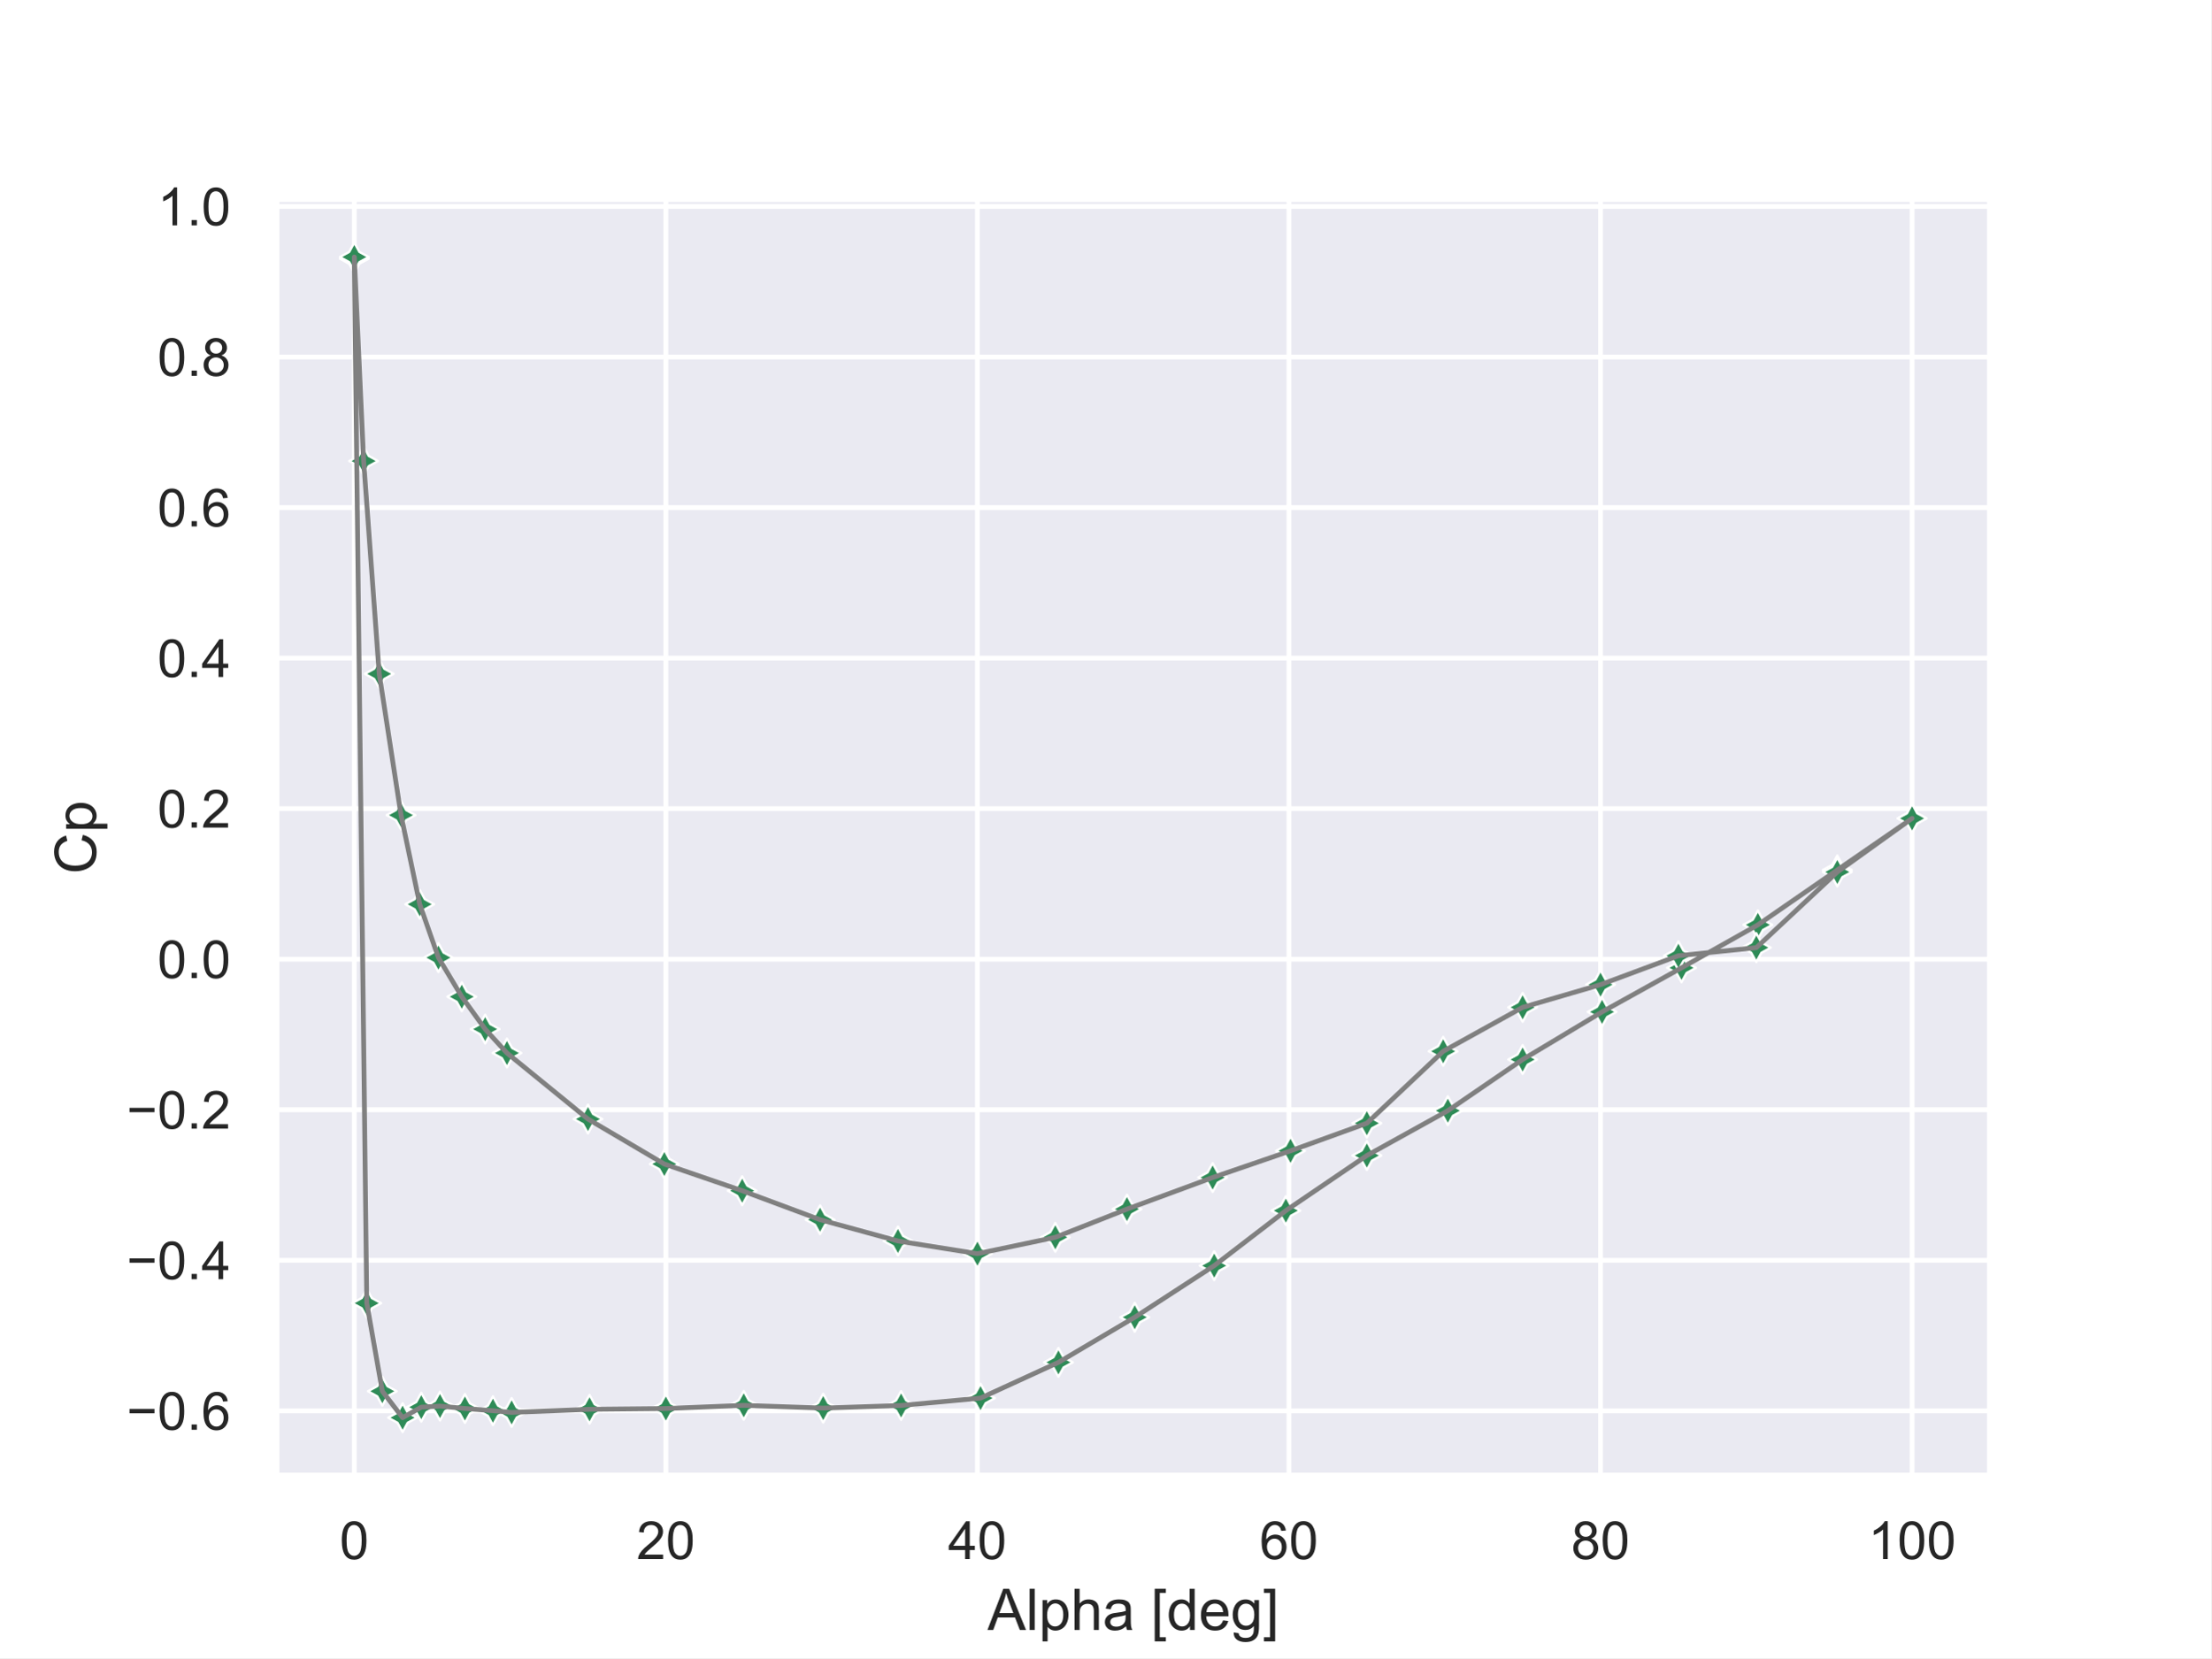
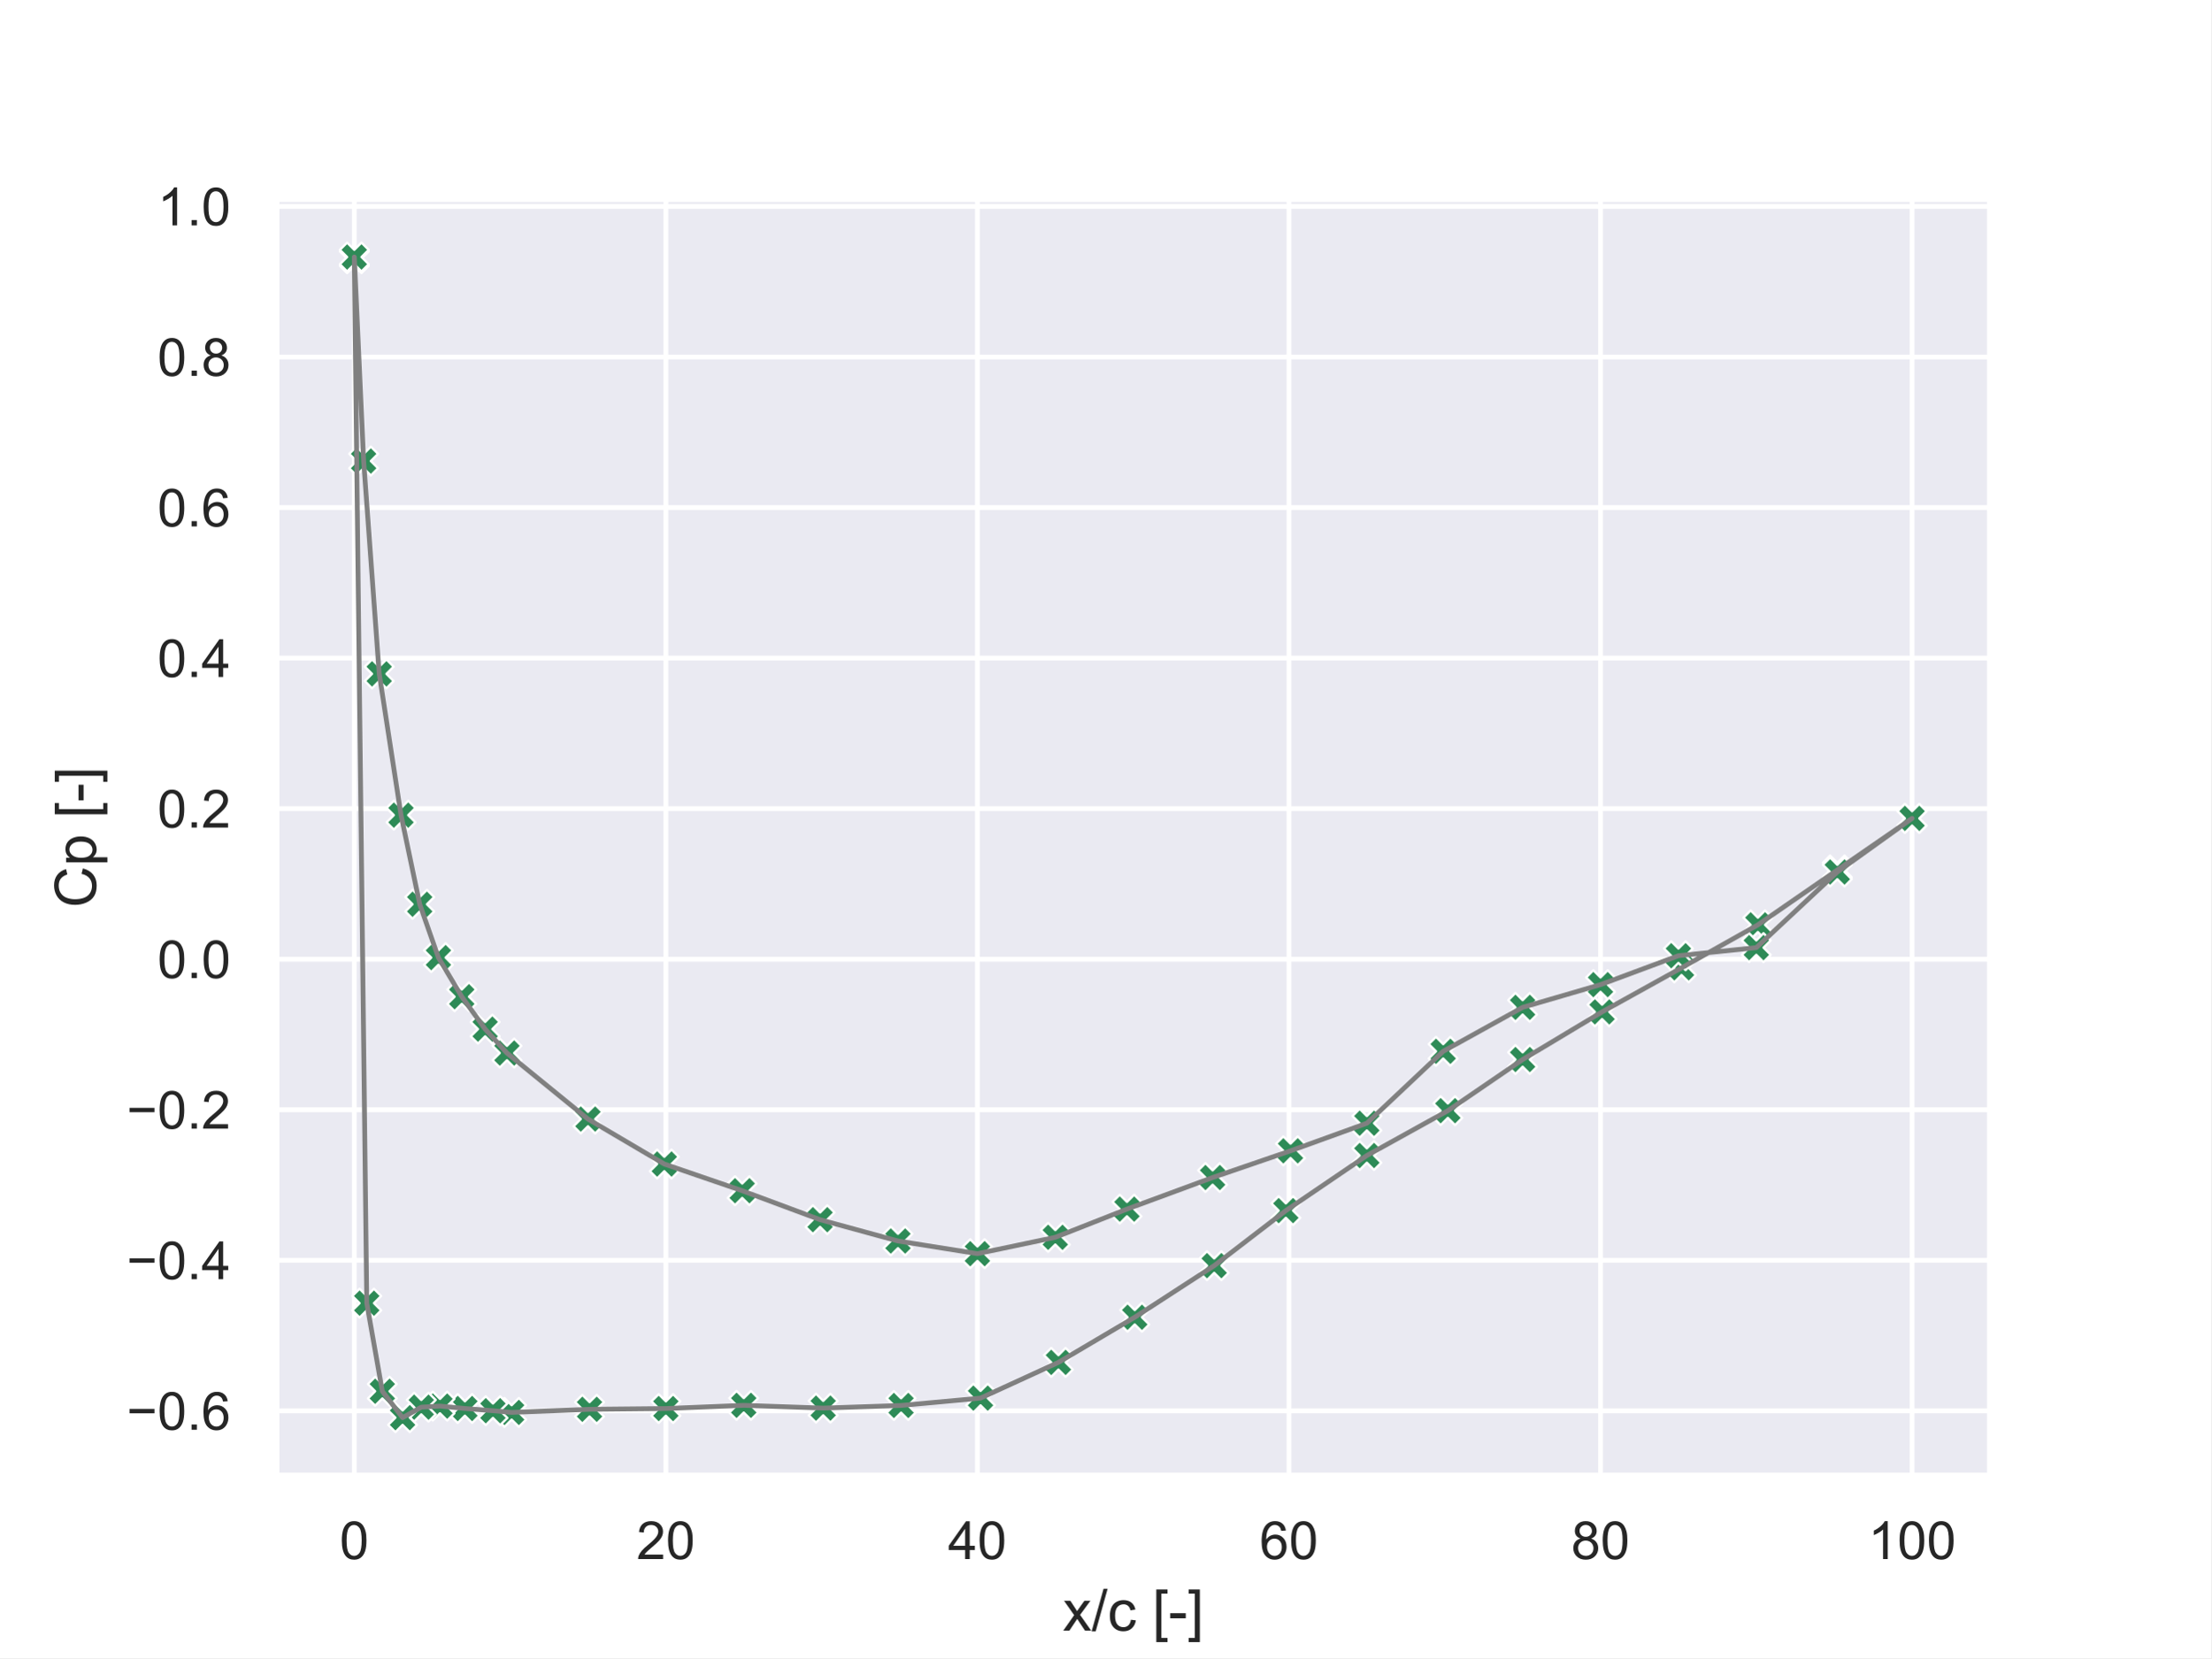
<svg xmlns="http://www.w3.org/2000/svg" xmlns:xlink="http://www.w3.org/1999/xlink" width="460.8pt" height="345.6pt" viewBox="0 0 460.8 345.6" version="1.1">
  <defs>
    <style type="text/css">*{stroke-linejoin: round; stroke-linecap: butt}</style>
  </defs>
  <g id="figure_1">
    <g id="patch_1">
      <path d="M 0 345.6  L 460.8 345.6  L 460.8 0  L 0 0  z " style="fill: #ffffff" />
    </g>
    <g id="axes_1">
      <g id="patch_2">
        <path d="M 57.6 307.584  L 414.72 307.584  L 414.72 41.472  L 57.6 41.472  z " style="fill: #eaeaf2" />
      </g>
      <g id="matplotlib.axis_1">
        <g id="xtick_1">
          <g id="line2d_1">
-             <path d="M 73.833 307.584  L 73.833 41.472  " clip-path="url(#p7c715e00cc)" style="fill: none; stroke: #ffffff; stroke-linecap: round" />
+             <path d="M 73.833 307.584  L 73.833 41.472  " clip-path="url(#p40a149f1f8)" style="fill: none; stroke: #ffffff; stroke-linecap: round" />
          </g>
          <g id="text_1">
            <g style="fill: #262626" transform="translate(70.77421 324.9576) scale(0.11 -0.11)">
              <defs>
                <path id="ArialMT-30" d="M 266 2259  Q 266 3072 433 3567  Q 600 4063 929 4331  Q 1259 4600 1759 4600  Q 2128 4600 2406 4451  Q 2684 4303 2865 4023  Q 3047 3744 3150 3342  Q 3253 2941 3253 2259  Q 3253 1453 3087 958  Q 2922 463 2592 192  Q 2263 -78 1759 -78  Q 1097 -78 719 397  Q 266 969 266 2259  z M 844 2259  Q 844 1131 1108 757  Q 1372 384 1759 384  Q 2147 384 2411 759  Q 2675 1134 2675 2259  Q 2675 3391 2411 3762  Q 2147 4134 1753 4134  Q 1366 4134 1134 3806  Q 844 3388 844 2259  z " transform="scale(0.015625)" />
              </defs>
              <use xlink:href="#ArialMT-30" />
            </g>
          </g>
        </g>
        <g id="xtick_2">
          <g id="line2d_2">
-             <path d="M 138.764 307.584  L 138.764 41.472  " clip-path="url(#p7c715e00cc)" style="fill: none; stroke: #ffffff; stroke-linecap: round" />
+             <path d="M 138.764 307.584  L 138.764 41.472  " clip-path="url(#p40a149f1f8)" style="fill: none; stroke: #ffffff; stroke-linecap: round" />
          </g>
          <g id="text_2">
            <g style="fill: #262626" transform="translate(132.6466 324.9576) scale(0.11 -0.11)">
              <defs>
                <path id="ArialMT-32" d="M 3222 541  L 3222 0  L 194 0  Q 188 203 259 391  Q 375 700 629 1000  Q 884 1300 1366 1694  Q 2113 2306 2375 2664  Q 2638 3022 2638 3341  Q 2638 3675 2398 3904  Q 2159 4134 1775 4134  Q 1369 4134 1125 3890  Q 881 3647 878 3216  L 300 3275  Q 359 3922 746 4261  Q 1134 4600 1788 4600  Q 2447 4600 2831 4234  Q 3216 3869 3216 3328  Q 3216 3053 3103 2787  Q 2991 2522 2730 2228  Q 2469 1934 1863 1422  Q 1356 997 1212 845  Q 1069 694 975 541  L 3222 541  z " transform="scale(0.015625)" />
              </defs>
              <use xlink:href="#ArialMT-32" />
              <use xlink:href="#ArialMT-30" x="55.615" />
            </g>
          </g>
        </g>
        <g id="xtick_3">
          <g id="line2d_3">
-             <path d="M 203.695 307.584  L 203.695 41.472  " clip-path="url(#p7c715e00cc)" style="fill: none; stroke: #ffffff; stroke-linecap: round" />
+             <path d="M 203.695 307.584  L 203.695 41.472  " clip-path="url(#p40a149f1f8)" style="fill: none; stroke: #ffffff; stroke-linecap: round" />
          </g>
          <g id="text_3">
            <g style="fill: #262626" transform="translate(197.5775 324.9576) scale(0.11 -0.11)">
              <defs>
                <path id="ArialMT-34" d="M 2069 0  L 2069 1097  L 81 1097  L 81 1613  L 2172 4581  L 2631 4581  L 2631 1613  L 3250 1613  L 3250 1097  L 2631 1097  L 2631 0  L 2069 0  z M 2069 1613  L 2069 3678  L 634 1613  L 2069 1613  z " transform="scale(0.015625)" />
              </defs>
              <use xlink:href="#ArialMT-34" />
              <use xlink:href="#ArialMT-30" x="55.615" />
            </g>
          </g>
        </g>
        <g id="xtick_4">
          <g id="line2d_4">
-             <path d="M 268.625 307.584  L 268.625 41.472  " clip-path="url(#p7c715e00cc)" style="fill: none; stroke: #ffffff; stroke-linecap: round" />
+             <path d="M 268.625 307.584  L 268.625 41.472  " clip-path="url(#p40a149f1f8)" style="fill: none; stroke: #ffffff; stroke-linecap: round" />
          </g>
          <g id="text_4">
            <g style="fill: #262626" transform="translate(262.5084 324.9576) scale(0.11 -0.11)">
              <defs>
                <path id="ArialMT-36" d="M 3184 3459  L 2625 3416  Q 2550 3747 2413 3897  Q 2184 4138 1850 4138  Q 1581 4138 1378 3988  Q 1113 3794 959 3422  Q 806 3050 800 2363  Q 1003 2672 1297 2822  Q 1591 2972 1913 2972  Q 2475 2972 2870 2558  Q 3266 2144 3266 1488  Q 3266 1056 3080 686  Q 2894 316 2569 119  Q 2244 -78 1831 -78  Q 1128 -78 684 439  Q 241 956 241 2144  Q 241 3472 731 4075  Q 1159 4600 1884 4600  Q 2425 4600 2770 4297  Q 3116 3994 3184 3459  z M 888 1484  Q 888 1194 1011 928  Q 1134 663 1356 523  Q 1578 384 1822 384  Q 2178 384 2434 671  Q 2691 959 2691 1453  Q 2691 1928 2437 2201  Q 2184 2475 1800 2475  Q 1419 2475 1153 2201  Q 888 1928 888 1484  z " transform="scale(0.015625)" />
              </defs>
              <use xlink:href="#ArialMT-36" />
              <use xlink:href="#ArialMT-30" x="55.615" />
            </g>
          </g>
        </g>
        <g id="xtick_5">
          <g id="line2d_5">
-             <path d="M 333.556 307.584  L 333.556 41.472  " clip-path="url(#p7c715e00cc)" style="fill: none; stroke: #ffffff; stroke-linecap: round" />
+             <path d="M 333.556 307.584  L 333.556 41.472  " clip-path="url(#p40a149f1f8)" style="fill: none; stroke: #ffffff; stroke-linecap: round" />
          </g>
          <g id="text_5">
            <g style="fill: #262626" transform="translate(327.4393 324.9576) scale(0.11 -0.11)">
              <defs>
                <path id="ArialMT-38" d="M 1131 2484  Q 781 2613 612 2850  Q 444 3088 444 3419  Q 444 3919 803 4259  Q 1163 4600 1759 4600  Q 2359 4600 2725 4251  Q 3091 3903 3091 3403  Q 3091 3084 2923 2848  Q 2756 2613 2416 2484  Q 2838 2347 3058 2040  Q 3278 1734 3278 1309  Q 3278 722 2862 322  Q 2447 -78 1769 -78  Q 1091 -78 675 323  Q 259 725 259 1325  Q 259 1772 486 2073  Q 713 2375 1131 2484  z M 1019 3438  Q 1019 3113 1228 2906  Q 1438 2700 1772 2700  Q 2097 2700 2305 2904  Q 2513 3109 2513 3406  Q 2513 3716 2298 3927  Q 2084 4138 1766 4138  Q 1444 4138 1231 3931  Q 1019 3725 1019 3438  z M 838 1322  Q 838 1081 952 856  Q 1066 631 1291 507  Q 1516 384 1775 384  Q 2178 384 2440 643  Q 2703 903 2703 1303  Q 2703 1709 2433 1975  Q 2163 2241 1756 2241  Q 1359 2241 1098 1978  Q 838 1716 838 1322  z " transform="scale(0.015625)" />
              </defs>
              <use xlink:href="#ArialMT-38" />
              <use xlink:href="#ArialMT-30" x="55.615" />
            </g>
          </g>
        </g>
        <g id="xtick_6">
          <g id="line2d_6">
-             <path d="M 398.487 307.584  L 398.487 41.472  " clip-path="url(#p7c715e00cc)" style="fill: none; stroke: #ffffff; stroke-linecap: round" />
+             <path d="M 398.487 307.584  L 398.487 41.472  " clip-path="url(#p40a149f1f8)" style="fill: none; stroke: #ffffff; stroke-linecap: round" />
          </g>
          <g id="text_6">
            <g style="fill: #262626" transform="translate(389.3117 324.9576) scale(0.11 -0.11)">
              <defs>
                <path id="ArialMT-31" d="M 2384 0  L 1822 0  L 1822 3584  Q 1619 3391 1289 3197  Q 959 3003 697 2906  L 697 3450  Q 1169 3672 1522 3987  Q 1875 4303 2022 4600  L 2384 4600  L 2384 0  z " transform="scale(0.015625)" />
              </defs>
              <use xlink:href="#ArialMT-31" />
              <use xlink:href="#ArialMT-30" x="55.615" />
              <use xlink:href="#ArialMT-30" x="111.23" />
            </g>
          </g>
        </g>
        <g id="text_7">
-           <g style="fill: #262626" transform="translate(205.8047 339.7332) scale(0.12 -0.12)">
+           <g style="fill: #262626" transform="translate(221.4947 339.8795) scale(0.12 -0.12)">
            <defs>
-               <path id="ArialMT-41" d="M -9 0  L 1750 4581  L 2403 4581  L 4278 0  L 3588 0  L 3053 1388  L 1138 1388  L 634 0  L -9 0  z M 1313 1881  L 2866 1881  L 2388 3150  Q 2169 3728 2063 4100  Q 1975 3659 1816 3225  L 1313 1881  z " transform="scale(0.015625)" />
-               <path id="ArialMT-6c" d="M 409 0  L 409 4581  L 972 4581  L 972 0  L 409 0  z " transform="scale(0.015625)" />
-               <path id="ArialMT-70" d="M 422 -1272  L 422 3319  L 934 3319  L 934 2888  Q 1116 3141 1344 3267  Q 1572 3394 1897 3394  Q 2322 3394 2647 3175  Q 2972 2956 3137 2557  Q 3303 2159 3303 1684  Q 3303 1175 3120 767  Q 2938 359 2589 142  Q 2241 -75 1856 -75  Q 1575 -75 1351 44  Q 1128 163 984 344  L 984 -1272  L 422 -1272  z M 931 1641  Q 931 1000 1190 694  Q 1450 388 1819 388  Q 2194 388 2461 705  Q 2728 1022 2728 1688  Q 2728 2322 2467 2637  Q 2206 2953 1844 2953  Q 1484 2953 1207 2617  Q 931 2281 931 1641  z " transform="scale(0.015625)" />
-               <path id="ArialMT-68" d="M 422 0  L 422 4581  L 984 4581  L 984 2938  Q 1378 3394 1978 3394  Q 2347 3394 2619 3248  Q 2891 3103 3008 2847  Q 3125 2591 3125 2103  L 3125 0  L 2563 0  L 2563 2103  Q 2563 2525 2380 2717  Q 2197 2909 1863 2909  Q 1613 2909 1392 2779  Q 1172 2650 1078 2428  Q 984 2206 984 1816  L 984 0  L 422 0  z " transform="scale(0.015625)" />
-               <path id="ArialMT-61" d="M 2588 409  Q 2275 144 1986 34  Q 1697 -75 1366 -75  Q 819 -75 525 192  Q 231 459 231 875  Q 231 1119 342 1320  Q 453 1522 633 1644  Q 813 1766 1038 1828  Q 1203 1872 1538 1913  Q 2219 1994 2541 2106  Q 2544 2222 2544 2253  Q 2544 2597 2384 2738  Q 2169 2928 1744 2928  Q 1347 2928 1158 2789  Q 969 2650 878 2297  L 328 2372  Q 403 2725 575 2942  Q 747 3159 1072 3276  Q 1397 3394 1825 3394  Q 2250 3394 2515 3294  Q 2781 3194 2906 3042  Q 3031 2891 3081 2659  Q 3109 2516 3109 2141  L 3109 1391  Q 3109 606 3145 398  Q 3181 191 3288 0  L 2700 0  Q 2613 175 2588 409  z M 2541 1666  Q 2234 1541 1622 1453  Q 1275 1403 1131 1340  Q 988 1278 909 1158  Q 831 1038 831 891  Q 831 666 1001 516  Q 1172 366 1500 366  Q 1825 366 2078 508  Q 2331 650 2450 897  Q 2541 1088 2541 1459  L 2541 1666  z " transform="scale(0.015625)" />
+               <path id="ArialMT-78" d="M 47 0  L 1259 1725  L 138 3319  L 841 3319  L 1350 2541  Q 1494 2319 1581 2169  Q 1719 2375 1834 2534  L 2394 3319  L 3066 3319  L 1919 1756  L 3153 0  L 2463 0  L 1781 1031  L 1600 1309  L 728 0  L 47 0  z " transform="scale(0.015625)" />
+               <path id="ArialMT-2f" d="M 0 -78  L 1328 4659  L 1778 4659  L 453 -78  L 0 -78  z " transform="scale(0.015625)" />
+               <path id="ArialMT-63" d="M 2588 1216  L 3141 1144  Q 3050 572 2676 248  Q 2303 -75 1759 -75  Q 1078 -75 664 370  Q 250 816 250 1647  Q 250 2184 428 2587  Q 606 2991 970 3192  Q 1334 3394 1763 3394  Q 2303 3394 2647 3120  Q 2991 2847 3088 2344  L 2541 2259  Q 2463 2594 2264 2762  Q 2066 2931 1784 2931  Q 1359 2931 1093 2626  Q 828 2322 828 1663  Q 828 994 1084 691  Q 1341 388 1753 388  Q 2084 388 2306 591  Q 2528 794 2588 1216  z " transform="scale(0.015625)" />
              <path id="ArialMT-20" transform="scale(0.015625)" />
              <path id="ArialMT-5b" d="M 434 -1272  L 434 4581  L 1675 4581  L 1675 4116  L 997 4116  L 997 -806  L 1675 -806  L 1675 -1272  L 434 -1272  z " transform="scale(0.015625)" />
-               <path id="ArialMT-64" d="M 2575 0  L 2575 419  Q 2259 -75 1647 -75  Q 1250 -75 917 144  Q 584 363 401 755  Q 219 1147 219 1656  Q 219 2153 384 2558  Q 550 2963 881 3178  Q 1213 3394 1622 3394  Q 1922 3394 2156 3267  Q 2391 3141 2538 2938  L 2538 4581  L 3097 4581  L 3097 0  L 2575 0  z M 797 1656  Q 797 1019 1065 703  Q 1334 388 1700 388  Q 2069 388 2326 689  Q 2584 991 2584 1609  Q 2584 2291 2321 2609  Q 2059 2928 1675 2928  Q 1300 2928 1048 2622  Q 797 2316 797 1656  z " transform="scale(0.015625)" />
-               <path id="ArialMT-65" d="M 2694 1069  L 3275 997  Q 3138 488 2766 206  Q 2394 -75 1816 -75  Q 1088 -75 661 373  Q 234 822 234 1631  Q 234 2469 665 2931  Q 1097 3394 1784 3394  Q 2450 3394 2872 2941  Q 3294 2488 3294 1666  Q 3294 1616 3291 1516  L 816 1516  Q 847 969 1125 678  Q 1403 388 1819 388  Q 2128 388 2347 550  Q 2566 713 2694 1069  z M 847 1978  L 2700 1978  Q 2663 2397 2488 2606  Q 2219 2931 1791 2931  Q 1403 2931 1139 2672  Q 875 2413 847 1978  z " transform="scale(0.015625)" />
-               <path id="ArialMT-67" d="M 319 -275  L 866 -356  Q 900 -609 1056 -725  Q 1266 -881 1628 -881  Q 2019 -881 2231 -725  Q 2444 -569 2519 -288  Q 2563 -116 2559 434  Q 2191 0 1641 0  Q 956 0 581 494  Q 206 988 206 1678  Q 206 2153 378 2554  Q 550 2956 876 3175  Q 1203 3394 1644 3394  Q 2231 3394 2613 2919  L 2613 3319  L 3131 3319  L 3131 450  Q 3131 -325 2973 -648  Q 2816 -972 2473 -1159  Q 2131 -1347 1631 -1347  Q 1038 -1347 672 -1080  Q 306 -813 319 -275  z M 784 1719  Q 784 1066 1043 766  Q 1303 466 1694 466  Q 2081 466 2343 764  Q 2606 1063 2606 1700  Q 2606 2309 2336 2618  Q 2066 2928 1684 2928  Q 1309 2928 1046 2623  Q 784 2319 784 1719  z " transform="scale(0.015625)" />
+               <path id="ArialMT-2d" d="M 203 1375  L 203 1941  L 1931 1941  L 1931 1375  L 203 1375  z " transform="scale(0.015625)" />
              <path id="ArialMT-5d" d="M 1363 -1272  L 122 -1272  L 122 -806  L 800 -806  L 800 4116  L 122 4116  L 122 4581  L 1363 4581  L 1363 -1272  z " transform="scale(0.015625)" />
            </defs>
-             <use xlink:href="#ArialMT-41" />
-             <use xlink:href="#ArialMT-6c" x="66.699" />
-             <use xlink:href="#ArialMT-70" x="88.916" />
-             <use xlink:href="#ArialMT-68" x="144.531" />
-             <use xlink:href="#ArialMT-61" x="200.146" />
-             <use xlink:href="#ArialMT-20" x="255.762" />
-             <use xlink:href="#ArialMT-5b" x="283.545" />
-             <use xlink:href="#ArialMT-64" x="311.328" />
-             <use xlink:href="#ArialMT-65" x="366.943" />
-             <use xlink:href="#ArialMT-67" x="422.559" />
-             <use xlink:href="#ArialMT-5d" x="478.174" />
+             <use xlink:href="#ArialMT-78" />
+             <use xlink:href="#ArialMT-2f" x="50" />
+             <use xlink:href="#ArialMT-63" x="77.783" />
+             <use xlink:href="#ArialMT-20" x="127.783" />
+             <use xlink:href="#ArialMT-5b" x="155.566" />
+             <use xlink:href="#ArialMT-2d" x="183.35" />
+             <use xlink:href="#ArialMT-5d" x="216.65" />
          </g>
        </g>
      </g>
      <g id="matplotlib.axis_2">
        <g id="ytick_1">
          <g id="line2d_7">
-             <path d="M 57.6 294.07  L 414.72 294.07  " clip-path="url(#p7c715e00cc)" style="fill: none; stroke: #ffffff; stroke-linecap: round" />
+             <path d="M 57.6 294.07  L 414.72 294.07  " clip-path="url(#p40a149f1f8)" style="fill: none; stroke: #ffffff; stroke-linecap: round" />
          </g>
          <g id="text_8">
            <g style="fill: #262626" transform="translate(26.38531 298.0064) scale(0.11 -0.11)">
              <defs>
                <path id="ArialMT-2212" d="M 3381 1997  L 356 1997  L 356 2522  L 3381 2522  L 3381 1997  z " transform="scale(0.015625)" />
                <path id="ArialMT-2e" d="M 581 0  L 581 641  L 1222 641  L 1222 0  L 581 0  z " transform="scale(0.015625)" />
              </defs>
              <use xlink:href="#ArialMT-2212" />
              <use xlink:href="#ArialMT-30" x="58.398" />
              <use xlink:href="#ArialMT-2e" x="114.014" />
              <use xlink:href="#ArialMT-36" x="141.797" />
            </g>
          </g>
        </g>
        <g id="ytick_2">
          <g id="line2d_8">
-             <path d="M 57.6 262.689  L 414.72 262.689  " clip-path="url(#p7c715e00cc)" style="fill: none; stroke: #ffffff; stroke-linecap: round" />
+             <path d="M 57.6 262.689  L 414.72 262.689  " clip-path="url(#p40a149f1f8)" style="fill: none; stroke: #ffffff; stroke-linecap: round" />
          </g>
          <g id="text_9">
            <g style="fill: #262626" transform="translate(26.38531 266.6259) scale(0.11 -0.11)">
              <use xlink:href="#ArialMT-2212" />
              <use xlink:href="#ArialMT-30" x="58.398" />
              <use xlink:href="#ArialMT-2e" x="114.014" />
              <use xlink:href="#ArialMT-34" x="141.797" />
            </g>
          </g>
        </g>
        <g id="ytick_3">
          <g id="line2d_9">
-             <path d="M 57.6 231.309  L 414.72 231.309  " clip-path="url(#p7c715e00cc)" style="fill: none; stroke: #ffffff; stroke-linecap: round" />
+             <path d="M 57.6 231.309  L 414.72 231.309  " clip-path="url(#p40a149f1f8)" style="fill: none; stroke: #ffffff; stroke-linecap: round" />
          </g>
          <g id="text_10">
            <g style="fill: #262626" transform="translate(26.38531 235.2454) scale(0.11 -0.11)">
              <use xlink:href="#ArialMT-2212" />
              <use xlink:href="#ArialMT-30" x="58.398" />
              <use xlink:href="#ArialMT-2e" x="114.014" />
              <use xlink:href="#ArialMT-32" x="141.797" />
            </g>
          </g>
        </g>
        <g id="ytick_4">
          <g id="line2d_10">
-             <path d="M 57.6 199.928  L 414.72 199.928  " clip-path="url(#p7c715e00cc)" style="fill: none; stroke: #ffffff; stroke-linecap: round" />
+             <path d="M 57.6 199.928  L 414.72 199.928  " clip-path="url(#p40a149f1f8)" style="fill: none; stroke: #ffffff; stroke-linecap: round" />
          </g>
          <g id="text_11">
            <g style="fill: #262626" transform="translate(32.81 203.8649) scale(0.11 -0.11)">
              <use xlink:href="#ArialMT-30" />
              <use xlink:href="#ArialMT-2e" x="55.615" />
              <use xlink:href="#ArialMT-30" x="83.398" />
            </g>
          </g>
        </g>
        <g id="ytick_5">
          <g id="line2d_11">
-             <path d="M 57.6 168.548  L 414.72 168.548  " clip-path="url(#p7c715e00cc)" style="fill: none; stroke: #ffffff; stroke-linecap: round" />
+             <path d="M 57.6 168.548  L 414.72 168.548  " clip-path="url(#p40a149f1f8)" style="fill: none; stroke: #ffffff; stroke-linecap: round" />
          </g>
          <g id="text_12">
            <g style="fill: #262626" transform="translate(32.81 172.4845) scale(0.11 -0.11)">
              <use xlink:href="#ArialMT-30" />
              <use xlink:href="#ArialMT-2e" x="55.615" />
              <use xlink:href="#ArialMT-32" x="83.398" />
            </g>
          </g>
        </g>
        <g id="ytick_6">
          <g id="line2d_12">
-             <path d="M 57.6 137.167  L 414.72 137.167  " clip-path="url(#p7c715e00cc)" style="fill: none; stroke: #ffffff; stroke-linecap: round" />
+             <path d="M 57.6 137.167  L 414.72 137.167  " clip-path="url(#p40a149f1f8)" style="fill: none; stroke: #ffffff; stroke-linecap: round" />
          </g>
          <g id="text_13">
            <g style="fill: #262626" transform="translate(32.81 141.104) scale(0.11 -0.11)">
              <use xlink:href="#ArialMT-30" />
              <use xlink:href="#ArialMT-2e" x="55.615" />
              <use xlink:href="#ArialMT-34" x="83.398" />
            </g>
          </g>
        </g>
        <g id="ytick_7">
          <g id="line2d_13">
-             <path d="M 57.6 105.787  L 414.72 105.787  " clip-path="url(#p7c715e00cc)" style="fill: none; stroke: #ffffff; stroke-linecap: round" />
+             <path d="M 57.6 105.787  L 414.72 105.787  " clip-path="url(#p40a149f1f8)" style="fill: none; stroke: #ffffff; stroke-linecap: round" />
          </g>
          <g id="text_14">
            <g style="fill: #262626" transform="translate(32.81 109.7235) scale(0.11 -0.11)">
              <use xlink:href="#ArialMT-30" />
              <use xlink:href="#ArialMT-2e" x="55.615" />
              <use xlink:href="#ArialMT-36" x="83.398" />
            </g>
          </g>
        </g>
        <g id="ytick_8">
          <g id="line2d_14">
-             <path d="M 57.6 74.406  L 414.72 74.406  " clip-path="url(#p7c715e00cc)" style="fill: none; stroke: #ffffff; stroke-linecap: round" />
+             <path d="M 57.6 74.406  L 414.72 74.406  " clip-path="url(#p40a149f1f8)" style="fill: none; stroke: #ffffff; stroke-linecap: round" />
          </g>
          <g id="text_15">
            <g style="fill: #262626" transform="translate(32.81 78.34301) scale(0.11 -0.11)">
              <use xlink:href="#ArialMT-30" />
              <use xlink:href="#ArialMT-2e" x="55.615" />
              <use xlink:href="#ArialMT-38" x="83.398" />
            </g>
          </g>
        </g>
        <g id="ytick_9">
          <g id="line2d_15">
-             <path d="M 57.6 43.026  L 414.72 43.026  " clip-path="url(#p7c715e00cc)" style="fill: none; stroke: #ffffff; stroke-linecap: round" />
+             <path d="M 57.6 43.026  L 414.72 43.026  " clip-path="url(#p40a149f1f8)" style="fill: none; stroke: #ffffff; stroke-linecap: round" />
          </g>
          <g id="text_16">
            <g style="fill: #262626" transform="translate(32.81 46.96252) scale(0.11 -0.11)">
              <use xlink:href="#ArialMT-31" />
              <use xlink:href="#ArialMT-2e" x="55.615" />
              <use xlink:href="#ArialMT-30" x="83.398" />
            </g>
          </g>
        </g>
        <g id="text_17">
-           <g style="fill: #262626" transform="translate(20.00031 182.1977) rotate(-90) scale(0.12 -0.12)">
+           <g style="fill: #262626" transform="translate(20.00031 189.1961) rotate(-90) scale(0.12 -0.12)">
            <defs>
              <path id="ArialMT-43" d="M 3763 1606  L 4369 1453  Q 4178 706 3683 314  Q 3188 -78 2472 -78  Q 1731 -78 1267 223  Q 803 525 561 1097  Q 319 1669 319 2325  Q 319 3041 592 3573  Q 866 4106 1370 4382  Q 1875 4659 2481 4659  Q 3169 4659 3637 4309  Q 4106 3959 4291 3325  L 3694 3184  Q 3534 3684 3231 3912  Q 2928 4141 2469 4141  Q 1941 4141 1586 3887  Q 1231 3634 1087 3207  Q 944 2781 944 2328  Q 944 1744 1114 1308  Q 1284 872 1643 656  Q 2003 441 2422 441  Q 2931 441 3284 734  Q 3638 1028 3763 1606  z " transform="scale(0.015625)" />
+               <path id="ArialMT-70" d="M 422 -1272  L 422 3319  L 934 3319  L 934 2888  Q 1116 3141 1344 3267  Q 1572 3394 1897 3394  Q 2322 3394 2647 3175  Q 2972 2956 3137 2557  Q 3303 2159 3303 1684  Q 3303 1175 3120 767  Q 2938 359 2589 142  Q 2241 -75 1856 -75  Q 1575 -75 1351 44  Q 1128 163 984 344  L 984 -1272  L 422 -1272  z M 931 1641  Q 931 1000 1190 694  Q 1450 388 1819 388  Q 2194 388 2461 705  Q 2728 1022 2728 1688  Q 2728 2322 2467 2637  Q 2206 2953 1844 2953  Q 1484 2953 1207 2617  Q 931 2281 931 1641  z " transform="scale(0.015625)" />
            </defs>
            <use xlink:href="#ArialMT-43" />
            <use xlink:href="#ArialMT-70" x="72.217" />
+             <use xlink:href="#ArialMT-20" x="127.832" />
+             <use xlink:href="#ArialMT-5b" x="155.615" />
+             <use xlink:href="#ArialMT-2d" x="183.398" />
+             <use xlink:href="#ArialMT-5d" x="216.699" />
          </g>
        </g>
      </g>
      <g id="PathCollection_1">
        <defs>
-           <path id="m5447dfea5b" d="M 0 -3  L -1.061 -1.061  L -3 -0  L -1.061 1.061  L -0 3  L 1.061 1.061  L 3 0  L 1.061 -1.061  z " style="stroke: #ffffff; stroke-width: 0.48" />
+           <path id="m482ed9a84b" d="M -1.5 3  L 0 1.5  L 1.5 3  L 3 1.5  L 1.5 0  L 3 -1.5  L 1.5 -3  L 0 -1.5  L -1.5 -3  L -3 -1.5  L -1.5 0  L -3 1.5  z " style="stroke: #ffffff; stroke-width: 0.48" />
        </defs>
-         <g clip-path="url(#p7c715e00cc)">
-           <use xlink:href="#m5447dfea5b" x="398.487" y="170.578" style="fill: #2e8b57; stroke: #ffffff; stroke-width: 0.48" />
-           <use xlink:href="#m5447dfea5b" x="382.904" y="181.326" style="fill: #2e8b57; stroke: #ffffff; stroke-width: 0.48" />
-           <use xlink:href="#m5447dfea5b" x="366.346" y="192.769" style="fill: #2e8b57; stroke: #ffffff; stroke-width: 0.48" />
-           <use xlink:href="#m5447dfea5b" x="350.438" y="201.726" style="fill: #2e8b57; stroke: #ffffff; stroke-width: 0.48" />
-           <use xlink:href="#m5447dfea5b" x="333.881" y="210.91" style="fill: #2e8b57; stroke: #ffffff; stroke-width: 0.48" />
-           <use xlink:href="#m5447dfea5b" x="317.324" y="220.842" style="fill: #2e8b57; stroke: #ffffff; stroke-width: 0.48" />
-           <use xlink:href="#m5447dfea5b" x="301.74" y="231.503" style="fill: #2e8b57; stroke: #ffffff; stroke-width: 0.48" />
-           <use xlink:href="#m5447dfea5b" x="284.858" y="240.85" style="fill: #2e8b57; stroke: #ffffff; stroke-width: 0.48" />
-           <use xlink:href="#m5447dfea5b" x="267.976" y="252.332" style="fill: #2e8b57; stroke: #ffffff; stroke-width: 0.48" />
-           <use xlink:href="#m5447dfea5b" x="253.042" y="263.805" style="fill: #2e8b57; stroke: #ffffff; stroke-width: 0.48" />
-           <use xlink:href="#m5447dfea5b" x="236.485" y="274.559" style="fill: #2e8b57; stroke: #ffffff; stroke-width: 0.48" />
-           <use xlink:href="#m5447dfea5b" x="220.577" y="283.965" style="fill: #2e8b57; stroke: #ffffff; stroke-width: 0.48" />
-           <use xlink:href="#m5447dfea5b" x="204.344" y="291.412" style="fill: #2e8b57; stroke: #ffffff; stroke-width: 0.48" />
-           <use xlink:href="#m5447dfea5b" x="187.786" y="292.946" style="fill: #2e8b57; stroke: #ffffff; stroke-width: 0.48" />
-           <use xlink:href="#m5447dfea5b" x="171.554" y="293.495" style="fill: #2e8b57; stroke: #ffffff; stroke-width: 0.48" />
-           <use xlink:href="#m5447dfea5b" x="154.996" y="292.918" style="fill: #2e8b57; stroke: #ffffff; stroke-width: 0.48" />
-           <use xlink:href="#m5447dfea5b" x="138.764" y="293.586" style="fill: #2e8b57; stroke: #ffffff; stroke-width: 0.48" />
-           <use xlink:href="#m5447dfea5b" x="122.856" y="293.745" style="fill: #2e8b57; stroke: #ffffff; stroke-width: 0.48" />
-           <use xlink:href="#m5447dfea5b" x="106.623" y="294.394" style="fill: #2e8b57; stroke: #ffffff; stroke-width: 0.48" />
-           <use xlink:href="#m5447dfea5b" x="102.727" y="294.041" style="fill: #2e8b57; stroke: #ffffff; stroke-width: 0.48" />
-           <use xlink:href="#m5447dfea5b" x="96.883" y="293.577" style="fill: #2e8b57; stroke: #ffffff; stroke-width: 0.48" />
-           <use xlink:href="#m5447dfea5b" x="91.689" y="293.073" style="fill: #2e8b57; stroke: #ffffff; stroke-width: 0.48" />
-           <use xlink:href="#m5447dfea5b" x="87.793" y="293.301" style="fill: #2e8b57; stroke: #ffffff; stroke-width: 0.48" />
-           <use xlink:href="#m5447dfea5b" x="83.897" y="295.488" style="fill: #2e8b57; stroke: #ffffff; stroke-width: 0.48" />
-           <use xlink:href="#m5447dfea5b" x="79.677" y="289.981" style="fill: #2e8b57; stroke: #ffffff; stroke-width: 0.48" />
-           <use xlink:href="#m5447dfea5b" x="76.43" y="271.625" style="fill: #2e8b57; stroke: #ffffff; stroke-width: 0.48" />
-           <use xlink:href="#m5447dfea5b" x="73.833" y="53.912" style="fill: #2e8b57; stroke: #ffffff; stroke-width: 0.48" />
-           <use xlink:href="#m5447dfea5b" x="73.833" y="53.568" style="fill: #2e8b57; stroke: #ffffff; stroke-width: 0.48" />
-           <use xlink:href="#m5447dfea5b" x="75.781" y="96.092" style="fill: #2e8b57; stroke: #ffffff; stroke-width: 0.48" />
-           <use xlink:href="#m5447dfea5b" x="79.027" y="140.451" style="fill: #2e8b57; stroke: #ffffff; stroke-width: 0.48" />
-           <use xlink:href="#m5447dfea5b" x="83.572" y="169.903" style="fill: #2e8b57; stroke: #ffffff; stroke-width: 0.48" />
-           <use xlink:href="#m5447dfea5b" x="87.468" y="188.476" style="fill: #2e8b57; stroke: #ffffff; stroke-width: 0.48" />
-           <use xlink:href="#m5447dfea5b" x="91.364" y="199.597" style="fill: #2e8b57; stroke: #ffffff; stroke-width: 0.48" />
-           <use xlink:href="#m5447dfea5b" x="96.234" y="207.747" style="fill: #2e8b57; stroke: #ffffff; stroke-width: 0.48" />
-           <use xlink:href="#m5447dfea5b" x="101.104" y="214.503" style="fill: #2e8b57; stroke: #ffffff; stroke-width: 0.48" />
-           <use xlink:href="#m5447dfea5b" x="105.649" y="219.488" style="fill: #2e8b57; stroke: #ffffff; stroke-width: 0.48" />
-           <use xlink:href="#m5447dfea5b" x="122.531" y="233.248" style="fill: #2e8b57; stroke: #ffffff; stroke-width: 0.48" />
-           <use xlink:href="#m5447dfea5b" x="138.439" y="242.62" style="fill: #2e8b57; stroke: #ffffff; stroke-width: 0.48" />
-           <use xlink:href="#m5447dfea5b" x="154.672" y="248.187" style="fill: #2e8b57; stroke: #ffffff; stroke-width: 0.48" />
-           <use xlink:href="#m5447dfea5b" x="170.904" y="254.227" style="fill: #2e8b57; stroke: #ffffff; stroke-width: 0.48" />
-           <use xlink:href="#m5447dfea5b" x="187.137" y="258.665" style="fill: #2e8b57; stroke: #ffffff; stroke-width: 0.48" />
-           <use xlink:href="#m5447dfea5b" x="203.695" y="261.307" style="fill: #2e8b57; stroke: #ffffff; stroke-width: 0.48" />
-           <use xlink:href="#m5447dfea5b" x="219.927" y="257.897" style="fill: #2e8b57; stroke: #ffffff; stroke-width: 0.48" />
-           <use xlink:href="#m5447dfea5b" x="234.861" y="252.02" style="fill: #2e8b57; stroke: #ffffff; stroke-width: 0.48" />
-           <use xlink:href="#m5447dfea5b" x="252.717" y="245.436" style="fill: #2e8b57; stroke: #ffffff; stroke-width: 0.48" />
-           <use xlink:href="#m5447dfea5b" x="268.95" y="239.871" style="fill: #2e8b57; stroke: #ffffff; stroke-width: 0.48" />
-           <use xlink:href="#m5447dfea5b" x="284.858" y="234.119" style="fill: #2e8b57; stroke: #ffffff; stroke-width: 0.48" />
-           <use xlink:href="#m5447dfea5b" x="300.766" y="219.125" style="fill: #2e8b57; stroke: #ffffff; stroke-width: 0.48" />
-           <use xlink:href="#m5447dfea5b" x="317.324" y="209.964" style="fill: #2e8b57; stroke: #ffffff; stroke-width: 0.48" />
-           <use xlink:href="#m5447dfea5b" x="333.556" y="205.231" style="fill: #2e8b57; stroke: #ffffff; stroke-width: 0.48" />
-           <use xlink:href="#m5447dfea5b" x="349.789" y="199.205" style="fill: #2e8b57; stroke: #ffffff; stroke-width: 0.48" />
-           <use xlink:href="#m5447dfea5b" x="366.022" y="197.515" style="fill: #2e8b57; stroke: #ffffff; stroke-width: 0.48" />
-           <use xlink:href="#m5447dfea5b" x="382.904" y="181.753" style="fill: #2e8b57; stroke: #ffffff; stroke-width: 0.48" />
-           <use xlink:href="#m5447dfea5b" x="398.487" y="170.578" style="fill: #2e8b57; stroke: #ffffff; stroke-width: 0.48" />
+         <g clip-path="url(#p40a149f1f8)">
+           <use xlink:href="#m482ed9a84b" x="398.487" y="170.578" style="fill: #2e8b57; stroke: #ffffff; stroke-width: 0.48" />
+           <use xlink:href="#m482ed9a84b" x="382.904" y="181.326" style="fill: #2e8b57; stroke: #ffffff; stroke-width: 0.48" />
+           <use xlink:href="#m482ed9a84b" x="366.346" y="192.769" style="fill: #2e8b57; stroke: #ffffff; stroke-width: 0.48" />
+           <use xlink:href="#m482ed9a84b" x="350.438" y="201.726" style="fill: #2e8b57; stroke: #ffffff; stroke-width: 0.48" />
+           <use xlink:href="#m482ed9a84b" x="333.881" y="210.91" style="fill: #2e8b57; stroke: #ffffff; stroke-width: 0.48" />
+           <use xlink:href="#m482ed9a84b" x="317.324" y="220.842" style="fill: #2e8b57; stroke: #ffffff; stroke-width: 0.48" />
+           <use xlink:href="#m482ed9a84b" x="301.74" y="231.503" style="fill: #2e8b57; stroke: #ffffff; stroke-width: 0.48" />
+           <use xlink:href="#m482ed9a84b" x="284.858" y="240.85" style="fill: #2e8b57; stroke: #ffffff; stroke-width: 0.48" />
+           <use xlink:href="#m482ed9a84b" x="267.976" y="252.332" style="fill: #2e8b57; stroke: #ffffff; stroke-width: 0.48" />
+           <use xlink:href="#m482ed9a84b" x="253.042" y="263.805" style="fill: #2e8b57; stroke: #ffffff; stroke-width: 0.48" />
+           <use xlink:href="#m482ed9a84b" x="236.485" y="274.559" style="fill: #2e8b57; stroke: #ffffff; stroke-width: 0.48" />
+           <use xlink:href="#m482ed9a84b" x="220.577" y="283.965" style="fill: #2e8b57; stroke: #ffffff; stroke-width: 0.48" />
+           <use xlink:href="#m482ed9a84b" x="204.344" y="291.412" style="fill: #2e8b57; stroke: #ffffff; stroke-width: 0.48" />
+           <use xlink:href="#m482ed9a84b" x="187.786" y="292.946" style="fill: #2e8b57; stroke: #ffffff; stroke-width: 0.48" />
+           <use xlink:href="#m482ed9a84b" x="171.554" y="293.495" style="fill: #2e8b57; stroke: #ffffff; stroke-width: 0.48" />
+           <use xlink:href="#m482ed9a84b" x="154.996" y="292.918" style="fill: #2e8b57; stroke: #ffffff; stroke-width: 0.48" />
+           <use xlink:href="#m482ed9a84b" x="138.764" y="293.586" style="fill: #2e8b57; stroke: #ffffff; stroke-width: 0.48" />
+           <use xlink:href="#m482ed9a84b" x="122.856" y="293.745" style="fill: #2e8b57; stroke: #ffffff; stroke-width: 0.48" />
+           <use xlink:href="#m482ed9a84b" x="106.623" y="294.394" style="fill: #2e8b57; stroke: #ffffff; stroke-width: 0.48" />
+           <use xlink:href="#m482ed9a84b" x="102.727" y="294.041" style="fill: #2e8b57; stroke: #ffffff; stroke-width: 0.48" />
+           <use xlink:href="#m482ed9a84b" x="96.883" y="293.577" style="fill: #2e8b57; stroke: #ffffff; stroke-width: 0.48" />
+           <use xlink:href="#m482ed9a84b" x="91.689" y="293.073" style="fill: #2e8b57; stroke: #ffffff; stroke-width: 0.48" />
+           <use xlink:href="#m482ed9a84b" x="87.793" y="293.301" style="fill: #2e8b57; stroke: #ffffff; stroke-width: 0.48" />
+           <use xlink:href="#m482ed9a84b" x="83.897" y="295.488" style="fill: #2e8b57; stroke: #ffffff; stroke-width: 0.48" />
+           <use xlink:href="#m482ed9a84b" x="79.677" y="289.981" style="fill: #2e8b57; stroke: #ffffff; stroke-width: 0.48" />
+           <use xlink:href="#m482ed9a84b" x="76.43" y="271.625" style="fill: #2e8b57; stroke: #ffffff; stroke-width: 0.48" />
+           <use xlink:href="#m482ed9a84b" x="73.833" y="53.912" style="fill: #2e8b57; stroke: #ffffff; stroke-width: 0.48" />
+           <use xlink:href="#m482ed9a84b" x="73.833" y="53.568" style="fill: #2e8b57; stroke: #ffffff; stroke-width: 0.48" />
+           <use xlink:href="#m482ed9a84b" x="75.781" y="96.092" style="fill: #2e8b57; stroke: #ffffff; stroke-width: 0.48" />
+           <use xlink:href="#m482ed9a84b" x="79.027" y="140.451" style="fill: #2e8b57; stroke: #ffffff; stroke-width: 0.48" />
+           <use xlink:href="#m482ed9a84b" x="83.572" y="169.903" style="fill: #2e8b57; stroke: #ffffff; stroke-width: 0.48" />
+           <use xlink:href="#m482ed9a84b" x="87.468" y="188.476" style="fill: #2e8b57; stroke: #ffffff; stroke-width: 0.48" />
+           <use xlink:href="#m482ed9a84b" x="91.364" y="199.597" style="fill: #2e8b57; stroke: #ffffff; stroke-width: 0.48" />
+           <use xlink:href="#m482ed9a84b" x="96.234" y="207.747" style="fill: #2e8b57; stroke: #ffffff; stroke-width: 0.48" />
+           <use xlink:href="#m482ed9a84b" x="101.104" y="214.503" style="fill: #2e8b57; stroke: #ffffff; stroke-width: 0.48" />
+           <use xlink:href="#m482ed9a84b" x="105.649" y="219.488" style="fill: #2e8b57; stroke: #ffffff; stroke-width: 0.48" />
+           <use xlink:href="#m482ed9a84b" x="122.531" y="233.248" style="fill: #2e8b57; stroke: #ffffff; stroke-width: 0.48" />
+           <use xlink:href="#m482ed9a84b" x="138.439" y="242.62" style="fill: #2e8b57; stroke: #ffffff; stroke-width: 0.48" />
+           <use xlink:href="#m482ed9a84b" x="154.672" y="248.187" style="fill: #2e8b57; stroke: #ffffff; stroke-width: 0.48" />
+           <use xlink:href="#m482ed9a84b" x="170.904" y="254.227" style="fill: #2e8b57; stroke: #ffffff; stroke-width: 0.48" />
+           <use xlink:href="#m482ed9a84b" x="187.137" y="258.665" style="fill: #2e8b57; stroke: #ffffff; stroke-width: 0.48" />
+           <use xlink:href="#m482ed9a84b" x="203.695" y="261.307" style="fill: #2e8b57; stroke: #ffffff; stroke-width: 0.48" />
+           <use xlink:href="#m482ed9a84b" x="219.927" y="257.897" style="fill: #2e8b57; stroke: #ffffff; stroke-width: 0.48" />
+           <use xlink:href="#m482ed9a84b" x="234.861" y="252.02" style="fill: #2e8b57; stroke: #ffffff; stroke-width: 0.48" />
+           <use xlink:href="#m482ed9a84b" x="252.717" y="245.436" style="fill: #2e8b57; stroke: #ffffff; stroke-width: 0.48" />
+           <use xlink:href="#m482ed9a84b" x="268.95" y="239.871" style="fill: #2e8b57; stroke: #ffffff; stroke-width: 0.48" />
+           <use xlink:href="#m482ed9a84b" x="284.858" y="234.119" style="fill: #2e8b57; stroke: #ffffff; stroke-width: 0.48" />
+           <use xlink:href="#m482ed9a84b" x="300.766" y="219.125" style="fill: #2e8b57; stroke: #ffffff; stroke-width: 0.48" />
+           <use xlink:href="#m482ed9a84b" x="317.324" y="209.964" style="fill: #2e8b57; stroke: #ffffff; stroke-width: 0.48" />
+           <use xlink:href="#m482ed9a84b" x="333.556" y="205.231" style="fill: #2e8b57; stroke: #ffffff; stroke-width: 0.48" />
+           <use xlink:href="#m482ed9a84b" x="349.789" y="199.205" style="fill: #2e8b57; stroke: #ffffff; stroke-width: 0.48" />
+           <use xlink:href="#m482ed9a84b" x="366.022" y="197.515" style="fill: #2e8b57; stroke: #ffffff; stroke-width: 0.48" />
+           <use xlink:href="#m482ed9a84b" x="382.904" y="181.753" style="fill: #2e8b57; stroke: #ffffff; stroke-width: 0.48" />
+           <use xlink:href="#m482ed9a84b" x="398.487" y="170.578" style="fill: #2e8b57; stroke: #ffffff; stroke-width: 0.48" />
        </g>
      </g>
      <g id="line2d_16">
-         <path d="M 398.487 170.578  L 382.904 181.326  L 366.346 192.769  L 350.438 201.726  L 333.881 210.91  L 317.324 220.842  L 301.74 231.503  L 284.858 240.85  L 267.976 252.332  L 253.042 263.805  L 236.485 274.559  L 220.577 283.965  L 204.344 291.412  L 187.786 292.946  L 171.554 293.495  L 154.996 292.918  L 138.764 293.586  L 122.856 293.745  L 106.623 294.394  L 102.727 294.041  L 96.883 293.577  L 91.689 293.073  L 87.793 293.301  L 83.897 295.488  L 79.677 289.981  L 76.43 271.625  L 73.833 53.912  L 73.833 53.568  L 75.781 96.092  L 79.027 140.451  L 83.572 169.903  L 87.468 188.476  L 91.364 199.597  L 96.234 207.747  L 101.104 214.503  L 105.649 219.488  L 122.531 233.248  L 138.439 242.62  L 154.672 248.187  L 170.904 254.227  L 187.137 258.665  L 203.695 261.307  L 219.927 257.897  L 234.861 252.02  L 252.717 245.436  L 268.95 239.871  L 284.858 234.119  L 300.766 219.125  L 317.324 209.964  L 333.556 205.231  L 349.789 199.205  L 366.022 197.515  L 382.904 181.753  L 398.487 170.578  " clip-path="url(#p7c715e00cc)" style="fill: none; stroke: #808080; stroke-linecap: round" />
+         <path d="M 398.487 170.578  L 382.904 181.326  L 366.346 192.769  L 350.438 201.726  L 333.881 210.91  L 317.324 220.842  L 301.74 231.503  L 284.858 240.85  L 267.976 252.332  L 253.042 263.805  L 236.485 274.559  L 220.577 283.965  L 204.344 291.412  L 187.786 292.946  L 171.554 293.495  L 154.996 292.918  L 138.764 293.586  L 122.856 293.745  L 106.623 294.394  L 102.727 294.041  L 96.883 293.577  L 91.689 293.073  L 87.793 293.301  L 83.897 295.488  L 79.677 289.981  L 76.43 271.625  L 73.833 53.912  L 73.833 53.568  L 75.781 96.092  L 79.027 140.451  L 83.572 169.903  L 87.468 188.476  L 91.364 199.597  L 96.234 207.747  L 101.104 214.503  L 105.649 219.488  L 122.531 233.248  L 138.439 242.62  L 154.672 248.187  L 170.904 254.227  L 187.137 258.665  L 203.695 261.307  L 219.927 257.897  L 234.861 252.02  L 252.717 245.436  L 268.95 239.871  L 284.858 234.119  L 300.766 219.125  L 317.324 209.964  L 333.556 205.231  L 349.789 199.205  L 366.022 197.515  L 382.904 181.753  L 398.487 170.578  " clip-path="url(#p40a149f1f8)" style="fill: none; stroke: #808080; stroke-linecap: round" />
      </g>
      <g id="patch_3">
        <path d="M 57.6 307.584  L 57.6 41.472  " style="fill: none; stroke: #ffffff; stroke-width: 1.25; stroke-linejoin: miter; stroke-linecap: square" />
      </g>
      <g id="patch_4">
        <path d="M 414.72 307.584  L 414.72 41.472  " style="fill: none; stroke: #ffffff; stroke-width: 1.25; stroke-linejoin: miter; stroke-linecap: square" />
      </g>
      <g id="patch_5">
        <path d="M 57.6 307.584  L 414.72 307.584  " style="fill: none; stroke: #ffffff; stroke-width: 1.25; stroke-linejoin: miter; stroke-linecap: square" />
      </g>
      <g id="patch_6">
        <path d="M 57.6 41.472  L 414.72 41.472  " style="fill: none; stroke: #ffffff; stroke-width: 1.25; stroke-linejoin: miter; stroke-linecap: square" />
      </g>
    </g>
  </g>
  <defs>
-     <clipPath id="p7c715e00cc">
+     <clipPath id="p40a149f1f8">
      <rect x="57.6" y="41.472" width="357.12" height="266.112" />
    </clipPath>
  </defs>
</svg>
